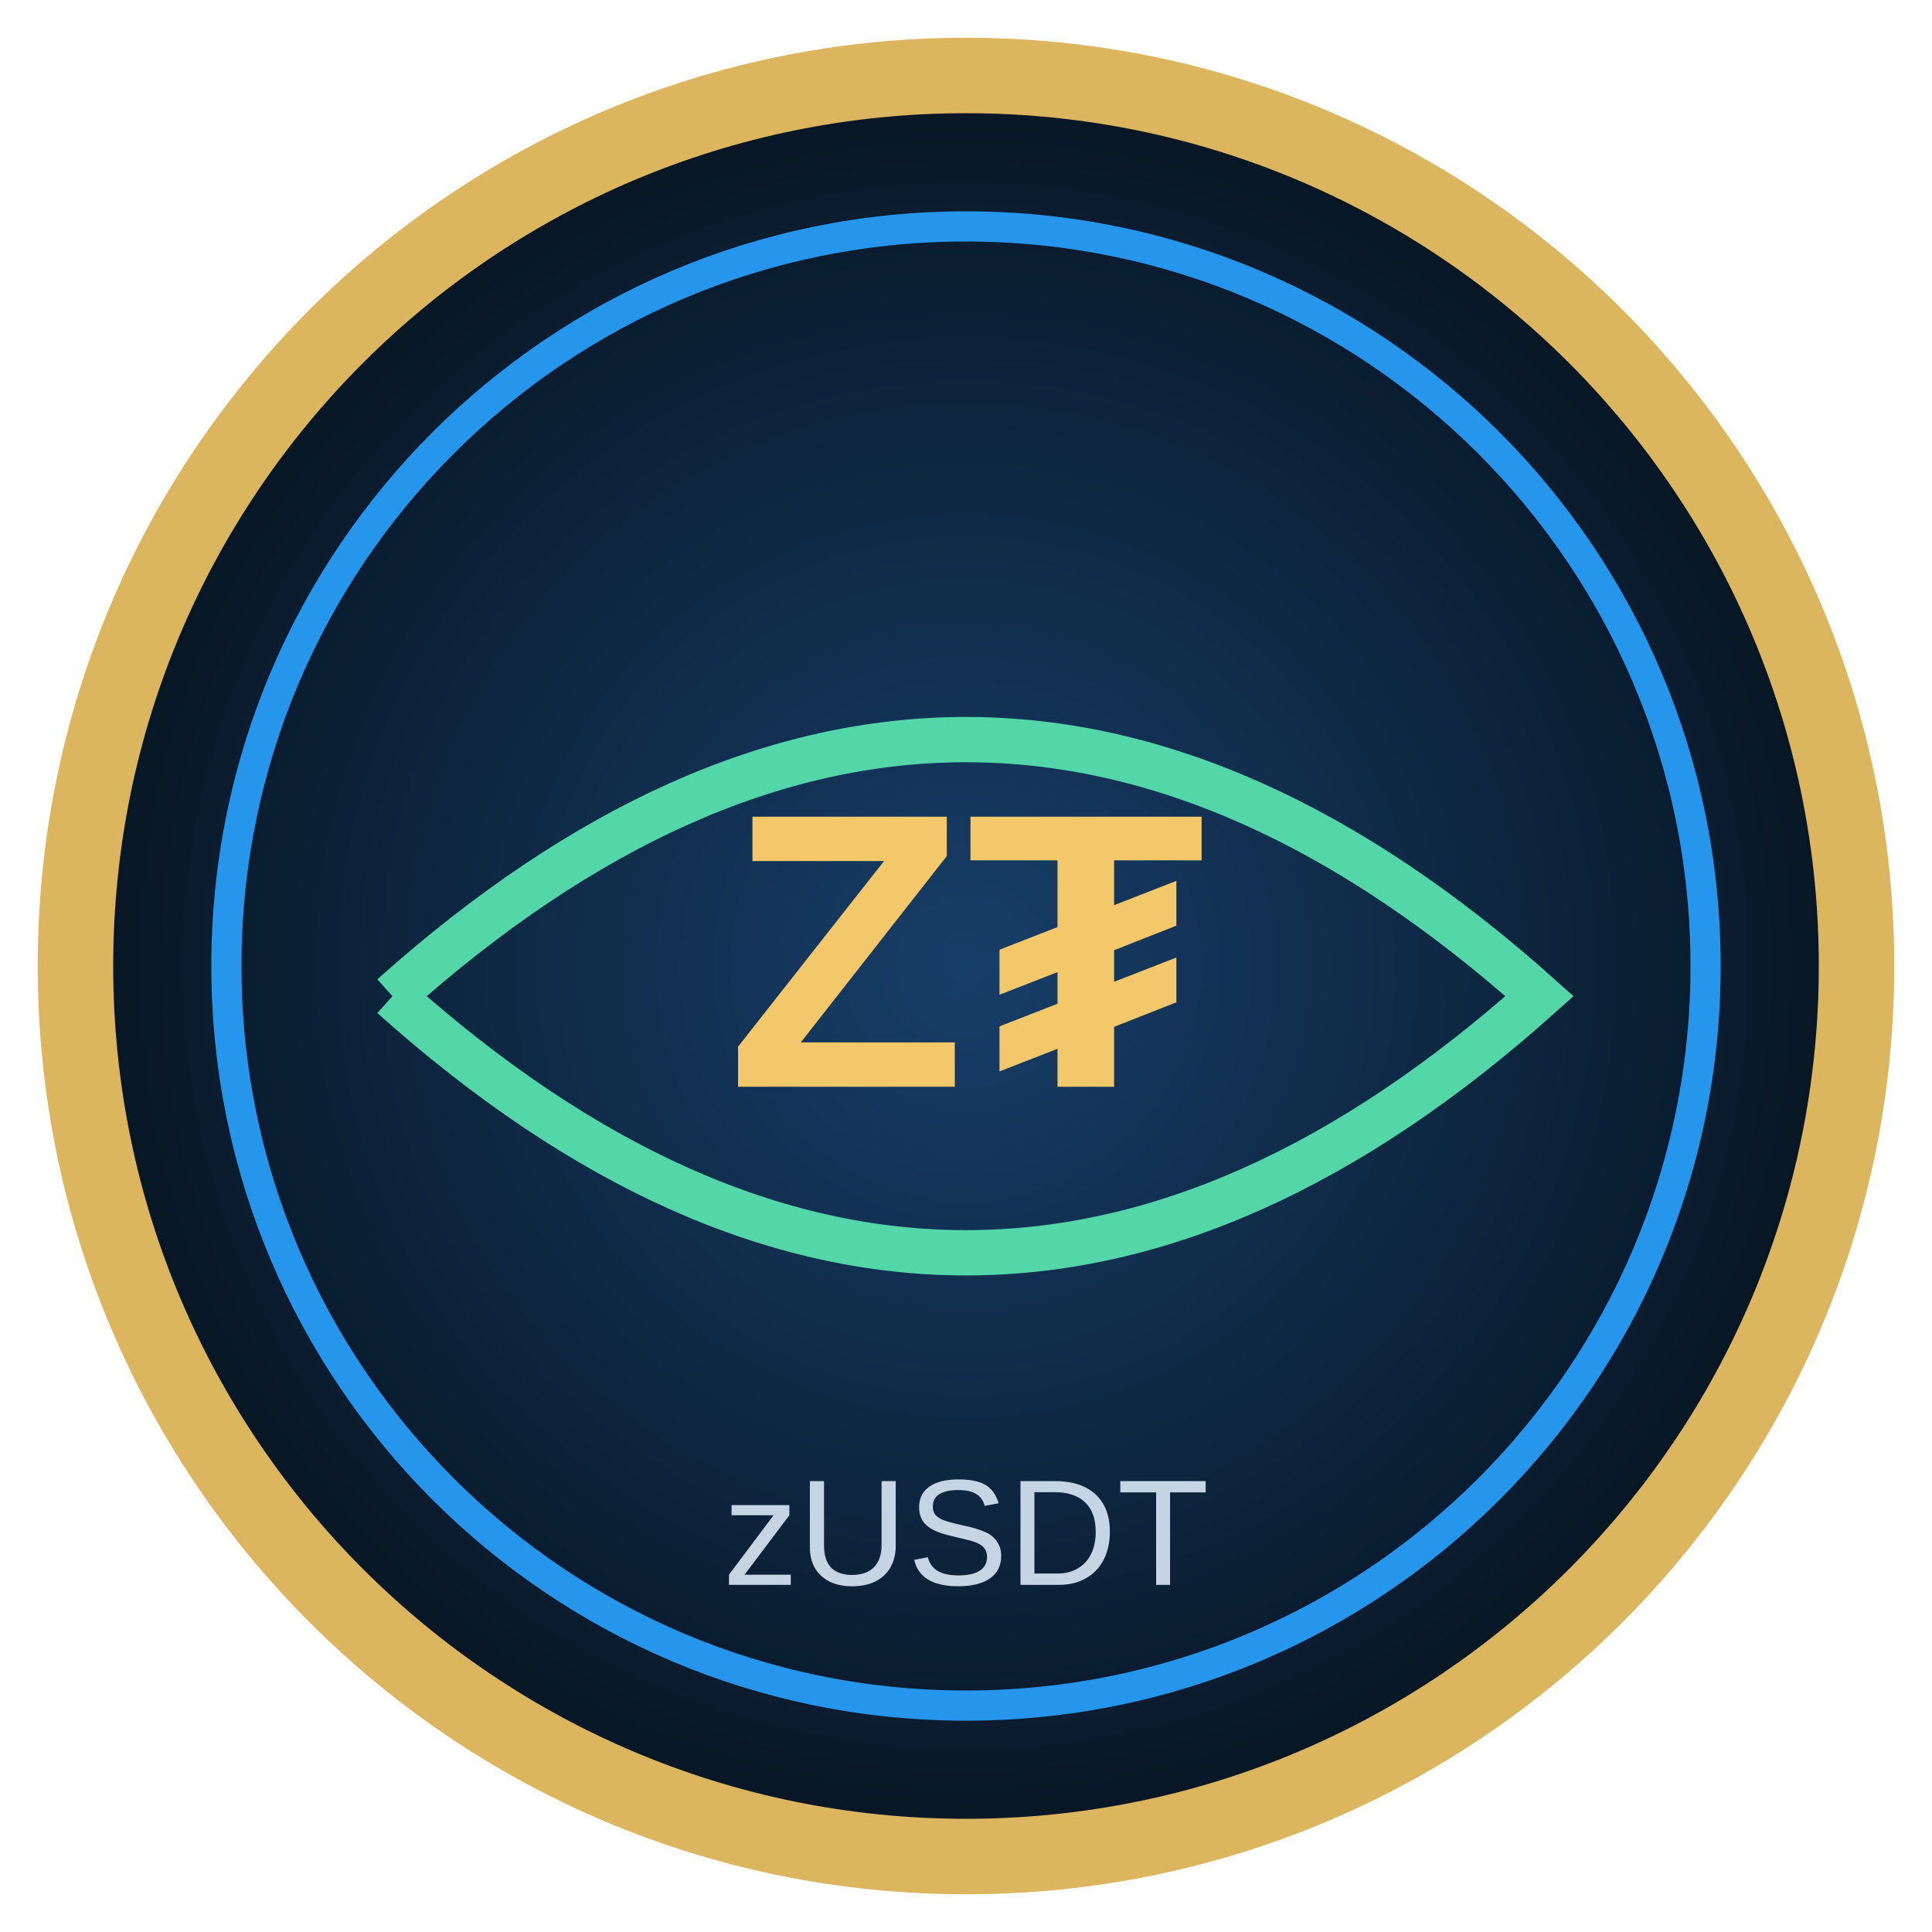
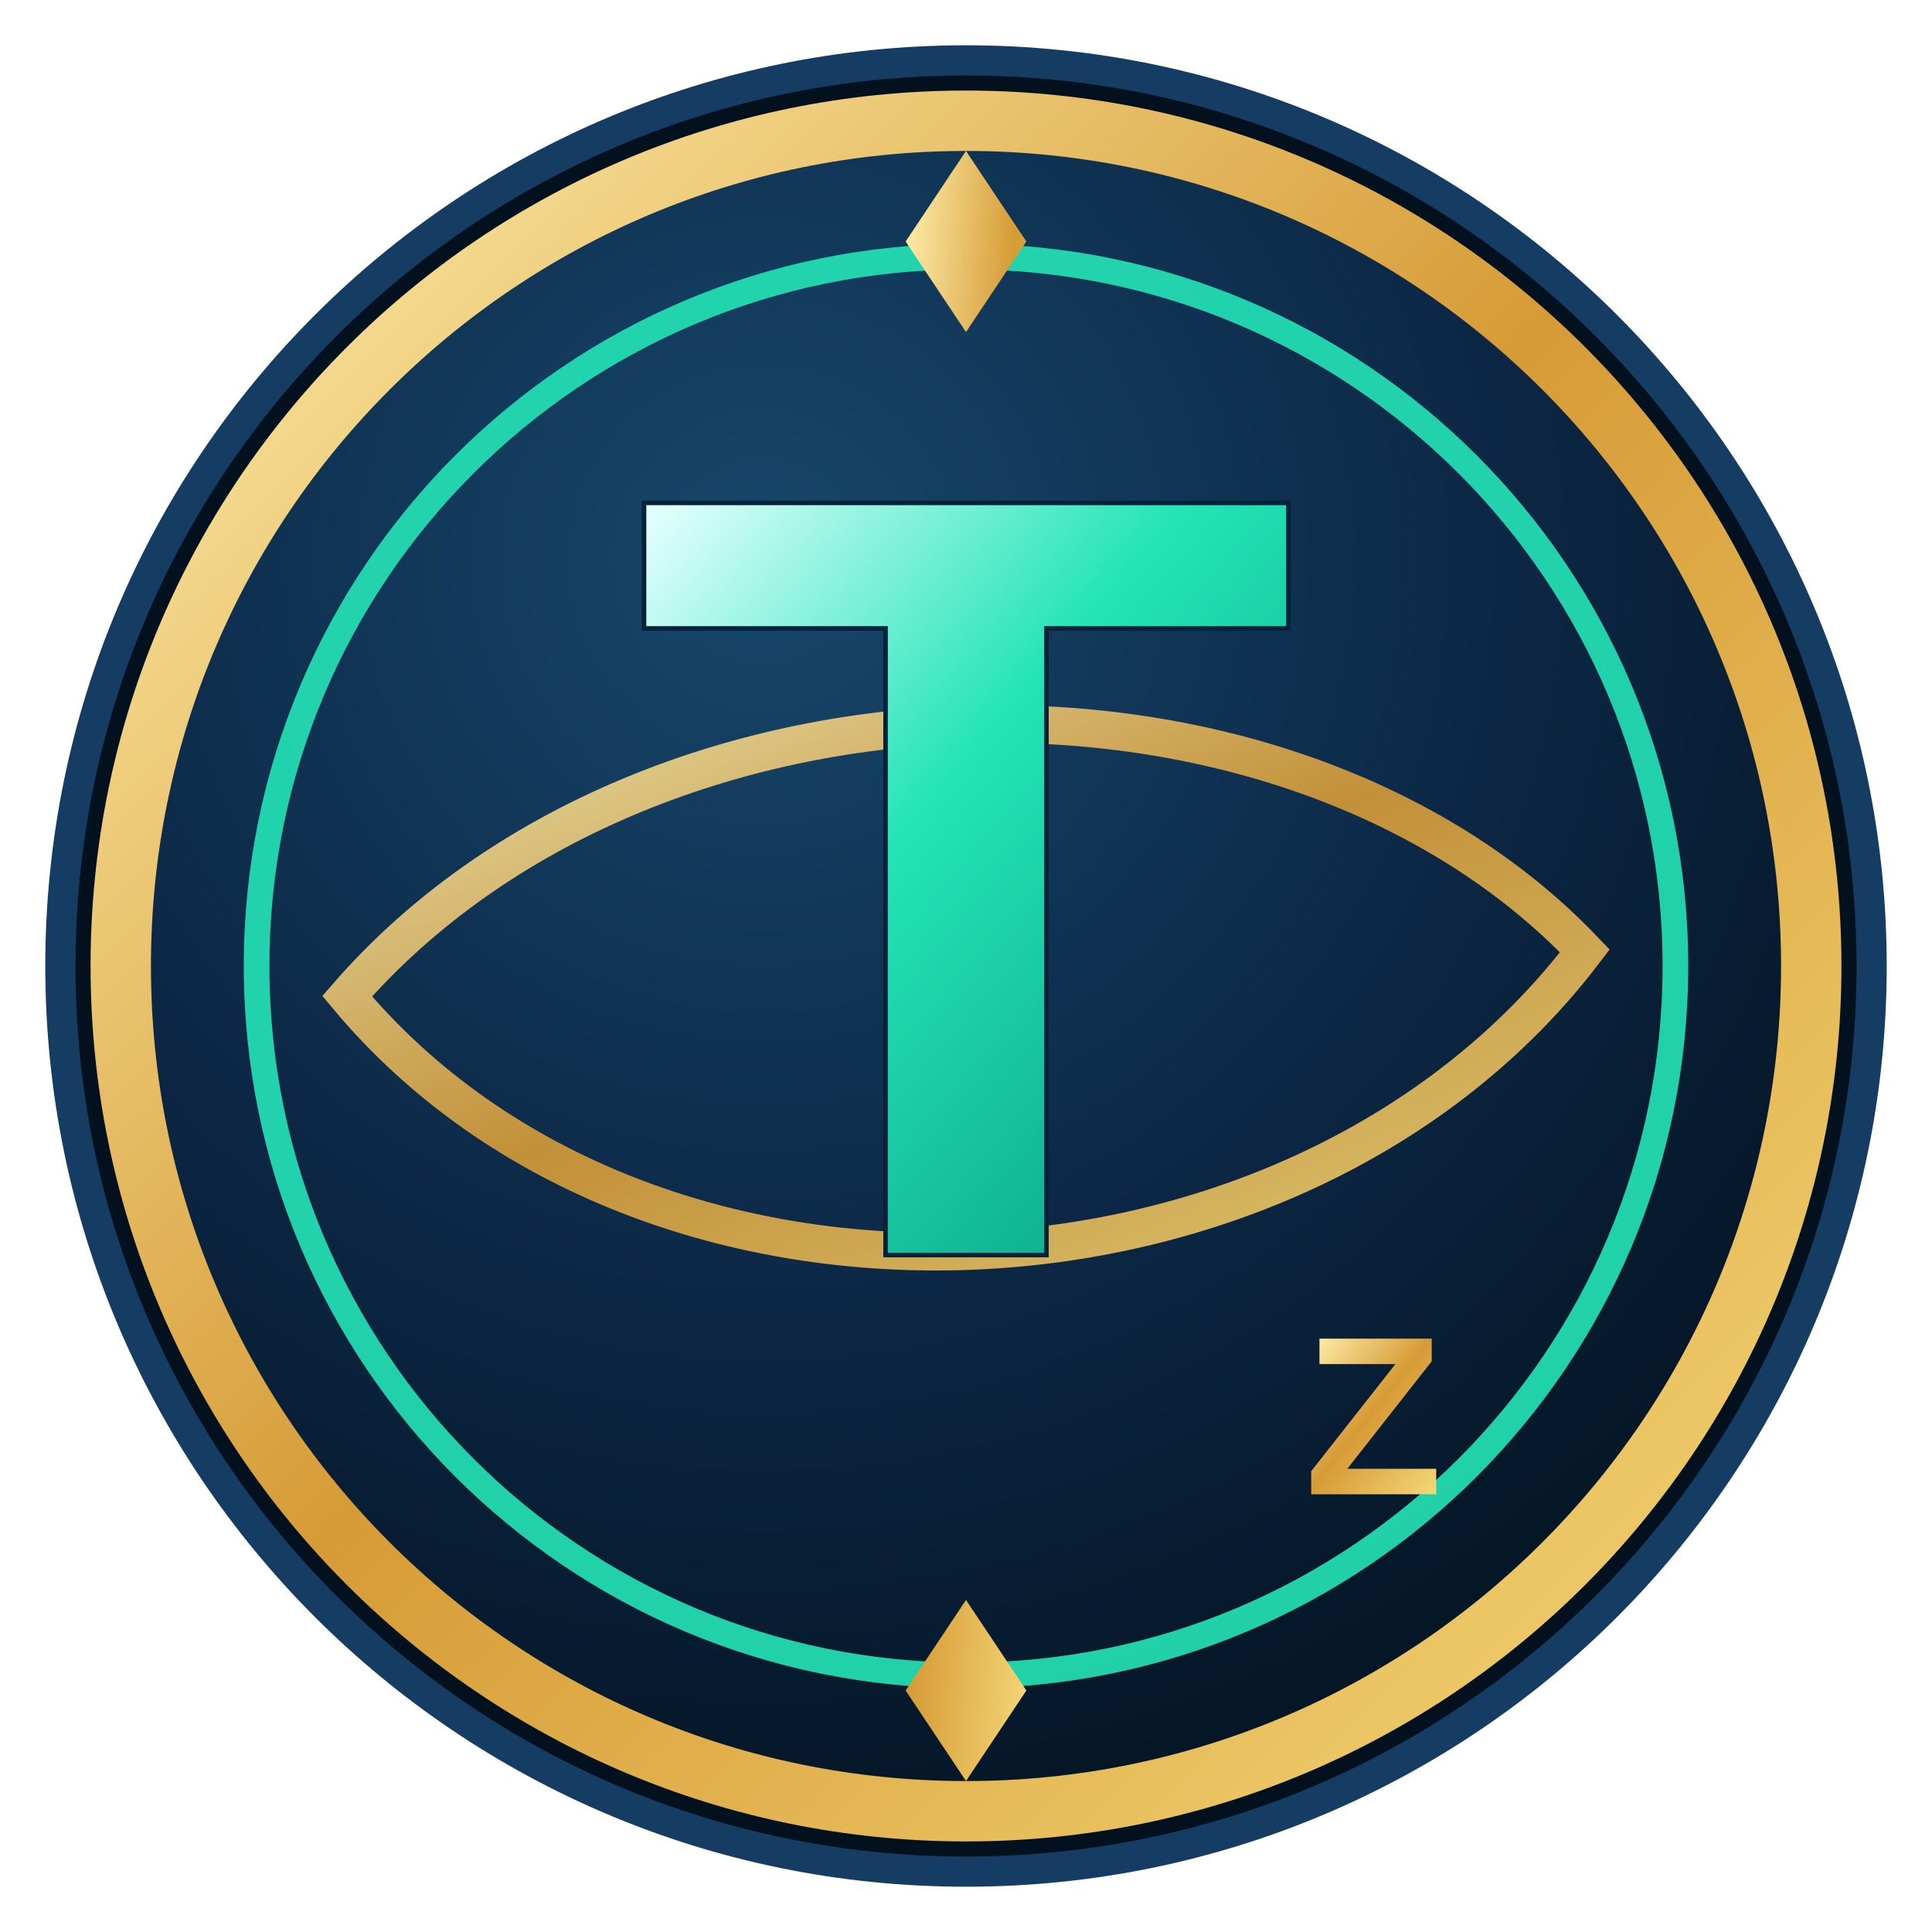
- <svg xmlns="http://www.w3.org/2000/svg" viewBox="0 0 128 128" role="img" aria-label="zUSDT proposed token identity">
+ <svg xmlns="http://www.w3.org/2000/svg" viewBox="0 0 128 128" role="img" aria-label="ZEVARYQ proposed zUSDT token icon">
  <defs>
-     <radialGradient id="g">
-       <stop stop-color="#173e69" />
-       <stop offset="1" stop-color="#071522" />
+     <radialGradient id="bg" cx=".38" cy=".26" r=".8">
+       <stop stop-color="#17476b" />
+       <stop offset=".55" stop-color="#0c2745" />
+       <stop offset="1" stop-color="#041321" />
    </radialGradient>
+     <linearGradient id="gold" x1="0" y1="0" x2="1" y2="1">
+       <stop stop-color="#fff0ae" />
+       <stop offset=".48" stop-color="#d69b36" />
+       <stop offset="1" stop-color="#f5d778" />
+     </linearGradient>
+     <linearGradient id="accent" x1="0" y1="0" x2="1" y2="1">
+       <stop stop-color="#e7ffff" />
+       <stop offset=".42" stop-color="#23e4b7" />
+       <stop offset="1" stop-color="#079b80" />
+     </linearGradient>
  </defs>
-   <circle cx="64" cy="64" r="59" fill="url(#g)" stroke="#dcb65e" stroke-width="5" />
-   <circle cx="64" cy="64" r="49" fill="none" stroke="#2696ed" stroke-width="2" />
-   <path d="M26 66 Q64 32 102 66 Q64 100 26 66" fill="none" stroke="#53d7a9" stroke-width="3" />
-   <text x="64" y="72" text-anchor="middle" fill="#f2c86b" font-family="Arial,sans-serif" font-size="26" font-weight="bold">Z₮</text>
-   <text x="64" y="105" text-anchor="middle" fill="#c6d5e3" font-family="Arial,sans-serif" font-size="10">zUSDT</text>
+   <circle cx="64" cy="64" r="60" fill="#03111f" stroke="#153c63" stroke-width="2" />
+   <circle cx="64" cy="64" r="56" fill="url(#bg)" stroke="url(#gold)" stroke-width="4" />
+   <circle cx="64" cy="64" r="47" fill="none" stroke="#23e4b7" stroke-width="1.7" opacity=".9" />
+   <path d="M64 10l4 6-4 6-4-6zM64 106l4 6-4 6-4-6z" fill="url(#gold)" />
+   <path d="M23 66c20-23 62-24 82-3-19 25-62 27-82 3z" fill="none" stroke="url(#gold)" stroke-width="2.5" opacity=".9" />
+   <text x="64" y="83" text-anchor="middle" fill="url(#accent)" stroke="#062239" stroke-width=".6" paint-order="stroke" font-family="Arial,sans-serif" font-size="72" font-weight="900">T</text>
+   <text x="91" y="99" text-anchor="middle" fill="url(#gold)" font-family="Arial,sans-serif" font-size="15" font-weight="bold">Z</text>
</svg>
